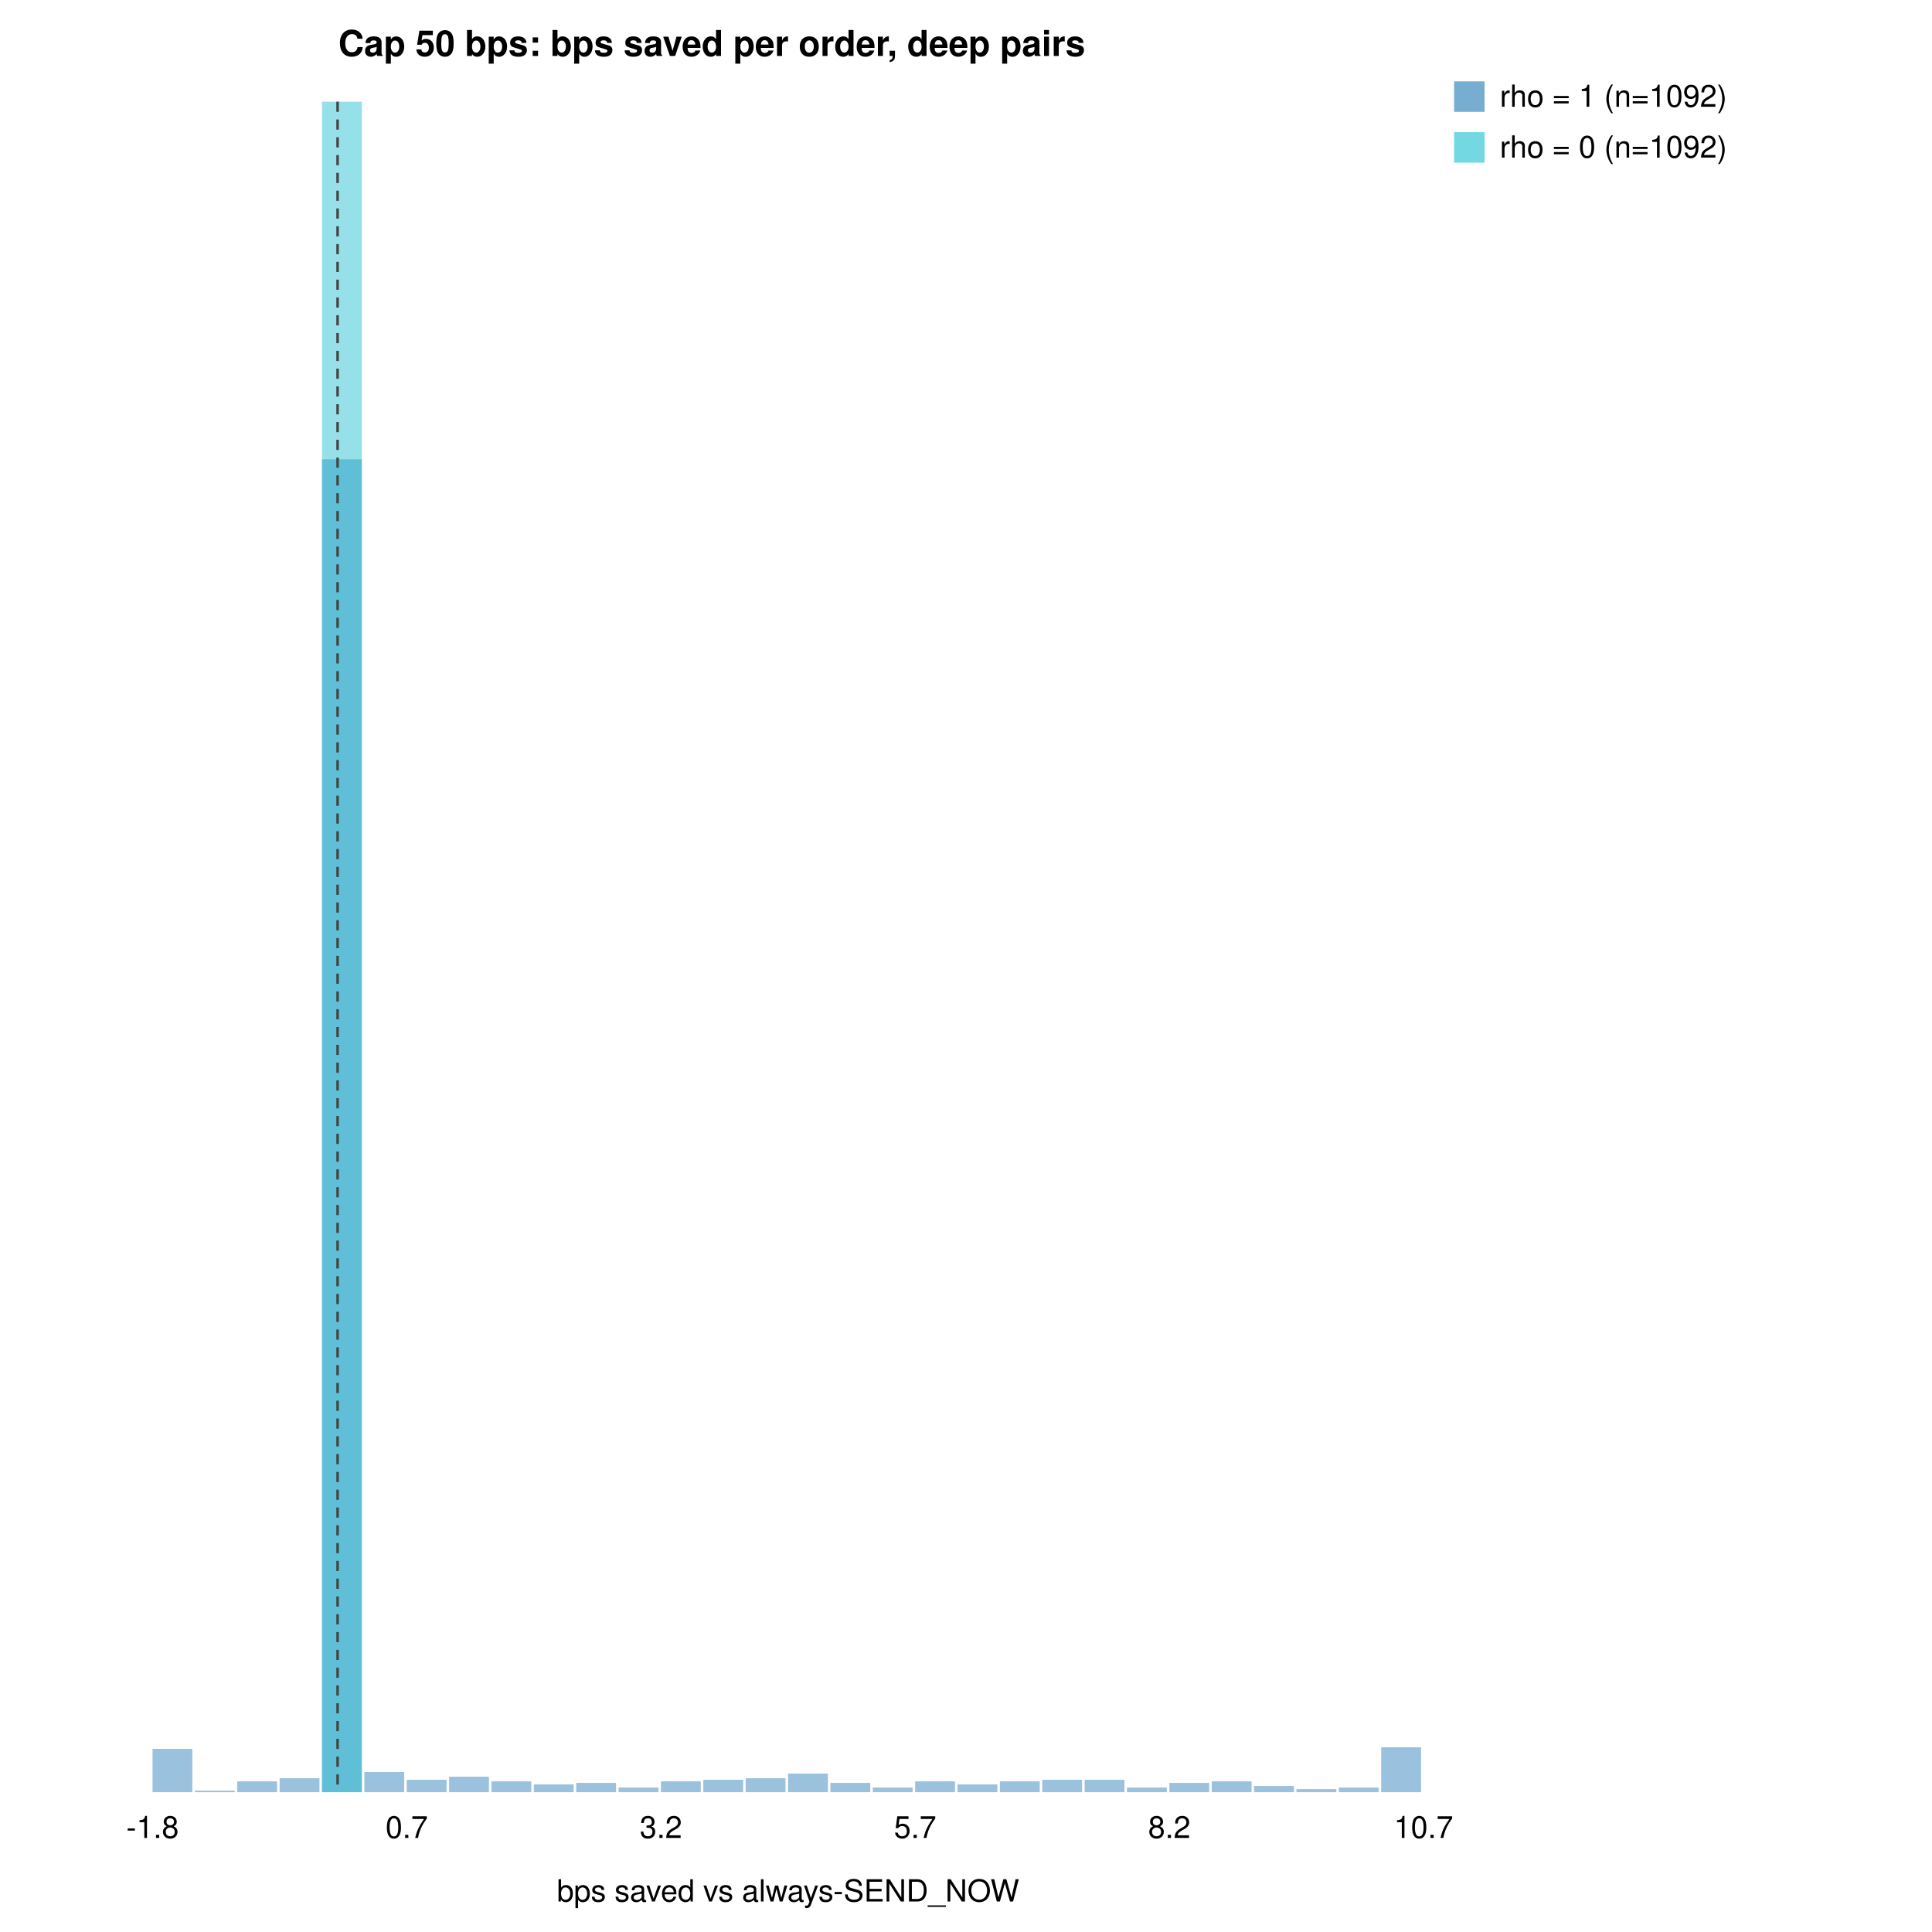
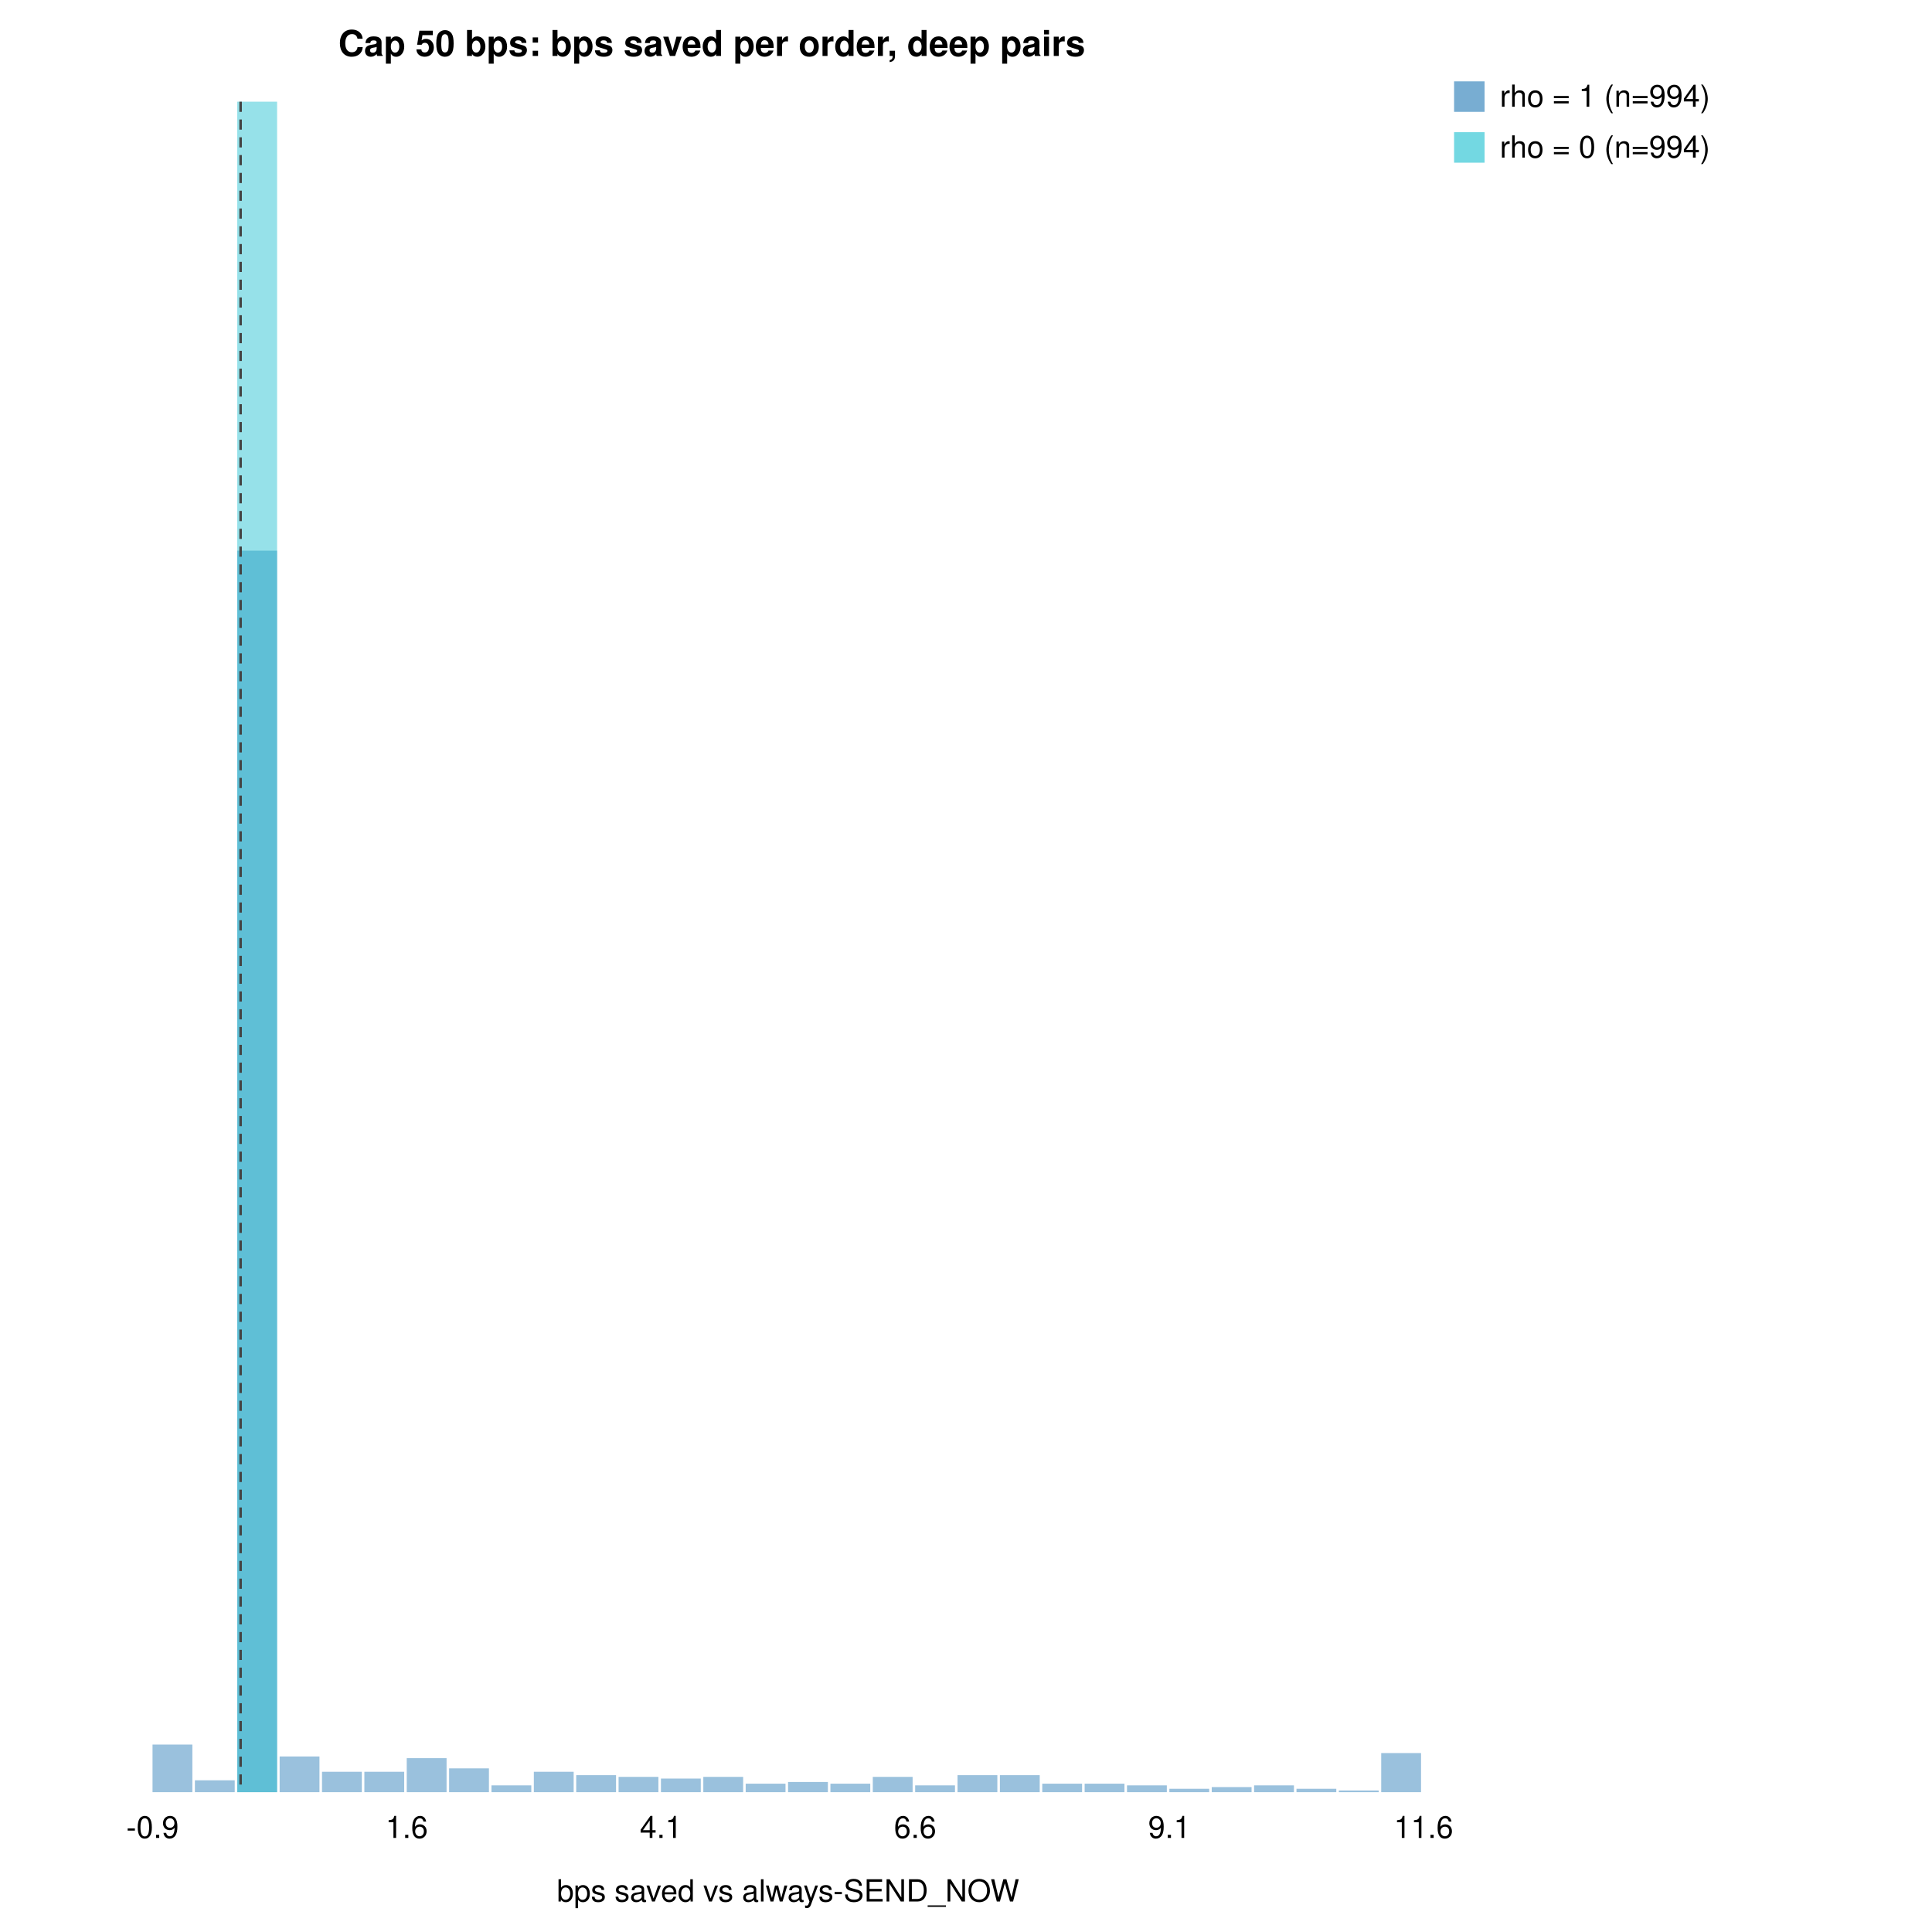
<svg xmlns="http://www.w3.org/2000/svg" width="760" height="760" font-family="Helvetica,Arial,sans-serif" font-size="12">
  <rect width="100%" height="100%" fill="white" />
  <text x="280" y="22" text-anchor="middle" font-size="14" font-weight="bold">Cap 50 bps: bps saved per order, deep pairs</text>
-   <rect x="60" y="687.949" width="15.667" height="17.051" fill="#1f77b4" fill-opacity="0.45" />
-   <rect x="76.667" y="704.391" width="15.667" height="0.609" fill="#1f77b4" fill-opacity="0.45" />
-   <rect x="93.333" y="700.737" width="15.667" height="4.263" fill="#1f77b4" fill-opacity="0.45" />
-   <rect x="110" y="699.519" width="15.667" height="5.481" fill="#1f77b4" fill-opacity="0.45" />
-   <rect x="126.667" y="180.673" width="15.667" height="524.327" fill="#1f77b4" fill-opacity="0.45" />
-   <rect x="143.333" y="697.083" width="15.667" height="7.917" fill="#1f77b4" fill-opacity="0.45" />
-   <rect x="160" y="700.128" width="15.667" height="4.872" fill="#1f77b4" fill-opacity="0.45" />
-   <rect x="176.667" y="698.91" width="15.667" height="6.09" fill="#1f77b4" fill-opacity="0.45" />
-   <rect x="193.333" y="700.737" width="15.667" height="4.263" fill="#1f77b4" fill-opacity="0.45" />
-   <rect x="210" y="701.955" width="15.667" height="3.045" fill="#1f77b4" fill-opacity="0.45" />
-   <rect x="226.667" y="701.346" width="15.667" height="3.654" fill="#1f77b4" fill-opacity="0.45" />
-   <rect x="243.333" y="703.173" width="15.667" height="1.827" fill="#1f77b4" fill-opacity="0.45" />
-   <rect x="260" y="700.737" width="15.667" height="4.263" fill="#1f77b4" fill-opacity="0.45" />
-   <rect x="276.667" y="700.128" width="15.667" height="4.872" fill="#1f77b4" fill-opacity="0.45" />
-   <rect x="293.333" y="699.519" width="15.667" height="5.481" fill="#1f77b4" fill-opacity="0.45" />
-   <rect x="310" y="697.692" width="15.667" height="7.308" fill="#1f77b4" fill-opacity="0.45" />
-   <rect x="326.667" y="701.346" width="15.667" height="3.654" fill="#1f77b4" fill-opacity="0.45" />
-   <rect x="343.333" y="703.173" width="15.667" height="1.827" fill="#1f77b4" fill-opacity="0.45" />
-   <rect x="360" y="700.737" width="15.667" height="4.263" fill="#1f77b4" fill-opacity="0.45" />
-   <rect x="376.667" y="701.955" width="15.667" height="3.045" fill="#1f77b4" fill-opacity="0.45" />
-   <rect x="393.333" y="700.737" width="15.667" height="4.263" fill="#1f77b4" fill-opacity="0.45" />
-   <rect x="410" y="700.128" width="15.667" height="4.872" fill="#1f77b4" fill-opacity="0.45" />
-   <rect x="426.667" y="700.128" width="15.667" height="4.872" fill="#1f77b4" fill-opacity="0.45" />
-   <rect x="443.333" y="703.173" width="15.667" height="1.827" fill="#1f77b4" fill-opacity="0.45" />
-   <rect x="460" y="701.346" width="15.667" height="3.654" fill="#1f77b4" fill-opacity="0.45" />
-   <rect x="476.667" y="700.737" width="15.667" height="4.263" fill="#1f77b4" fill-opacity="0.45" />
-   <rect x="493.333" y="702.564" width="15.667" height="2.436" fill="#1f77b4" fill-opacity="0.45" />
-   <rect x="510" y="703.782" width="15.667" height="1.218" fill="#1f77b4" fill-opacity="0.45" />
-   <rect x="526.667" y="703.173" width="15.667" height="1.827" fill="#1f77b4" fill-opacity="0.45" />
-   <rect x="543.333" y="687.34" width="15.667" height="17.66" fill="#1f77b4" fill-opacity="0.45" />
+   <rect x="60" y="686.268" width="15.667" height="18.732" fill="#1f77b4" fill-opacity="0.45" />
+   <rect x="76.667" y="700.317" width="15.667" height="4.683" fill="#1f77b4" fill-opacity="0.45" />
+   <rect x="93.333" y="216.62" width="15.667" height="488.38" fill="#1f77b4" fill-opacity="0.45" />
+   <rect x="110" y="690.951" width="15.667" height="14.049" fill="#1f77b4" fill-opacity="0.45" />
+   <rect x="126.667" y="696.972" width="15.667" height="8.028" fill="#1f77b4" fill-opacity="0.45" />
+   <rect x="143.333" y="696.972" width="15.667" height="8.028" fill="#1f77b4" fill-opacity="0.45" />
+   <rect x="160" y="691.62" width="15.667" height="13.38" fill="#1f77b4" fill-opacity="0.45" />
+   <rect x="176.667" y="695.634" width="15.667" height="9.366" fill="#1f77b4" fill-opacity="0.45" />
+   <rect x="193.333" y="702.324" width="15.667" height="2.676" fill="#1f77b4" fill-opacity="0.45" />
+   <rect x="210" y="696.972" width="15.667" height="8.028" fill="#1f77b4" fill-opacity="0.45" />
+   <rect x="226.667" y="698.31" width="15.667" height="6.69" fill="#1f77b4" fill-opacity="0.45" />
+   <rect x="243.333" y="698.979" width="15.667" height="6.021" fill="#1f77b4" fill-opacity="0.45" />
+   <rect x="260" y="699.648" width="15.667" height="5.352" fill="#1f77b4" fill-opacity="0.45" />
+   <rect x="276.667" y="698.979" width="15.667" height="6.021" fill="#1f77b4" fill-opacity="0.45" />
+   <rect x="293.333" y="701.655" width="15.667" height="3.345" fill="#1f77b4" fill-opacity="0.45" />
+   <rect x="310" y="700.986" width="15.667" height="4.014" fill="#1f77b4" fill-opacity="0.45" />
+   <rect x="326.667" y="701.655" width="15.667" height="3.345" fill="#1f77b4" fill-opacity="0.45" />
+   <rect x="343.333" y="698.979" width="15.667" height="6.021" fill="#1f77b4" fill-opacity="0.45" />
+   <rect x="360" y="702.324" width="15.667" height="2.676" fill="#1f77b4" fill-opacity="0.45" />
+   <rect x="376.667" y="698.31" width="15.667" height="6.69" fill="#1f77b4" fill-opacity="0.45" />
+   <rect x="393.333" y="698.31" width="15.667" height="6.69" fill="#1f77b4" fill-opacity="0.45" />
+   <rect x="410" y="701.655" width="15.667" height="3.345" fill="#1f77b4" fill-opacity="0.45" />
+   <rect x="426.667" y="701.655" width="15.667" height="3.345" fill="#1f77b4" fill-opacity="0.45" />
+   <rect x="443.333" y="702.324" width="15.667" height="2.676" fill="#1f77b4" fill-opacity="0.45" />
+   <rect x="460" y="703.662" width="15.667" height="1.338" fill="#1f77b4" fill-opacity="0.45" />
+   <rect x="476.667" y="702.993" width="15.667" height="2.007" fill="#1f77b4" fill-opacity="0.45" />
+   <rect x="493.333" y="702.324" width="15.667" height="2.676" fill="#1f77b4" fill-opacity="0.45" />
+   <rect x="510" y="703.662" width="15.667" height="1.338" fill="#1f77b4" fill-opacity="0.45" />
+   <rect x="526.667" y="704.331" width="15.667" height="0.669" fill="#1f77b4" fill-opacity="0.45" />
+   <rect x="543.333" y="689.613" width="15.667" height="15.387" fill="#1f77b4" fill-opacity="0.45" />
  <rect x="572" y="32" width="12" height="12" fill="#1f77b4" fill-opacity="0.6" />
-   <text x="590" y="42">rho = 1 (n=1092)</text>
+   <text x="590" y="42">rho = 1 (n=994)</text>
  <rect x="60" y="705" width="15.667" height="0" fill="#17becf" fill-opacity="0.45" />
  <rect x="76.667" y="705" width="15.667" height="0" fill="#17becf" fill-opacity="0.45" />
-   <rect x="93.333" y="705" width="15.667" height="0" fill="#17becf" fill-opacity="0.45" />
+   <rect x="93.333" y="40" width="15.667" height="665" fill="#17becf" fill-opacity="0.45" />
  <rect x="110" y="705" width="15.667" height="0" fill="#17becf" fill-opacity="0.45" />
-   <rect x="126.667" y="40" width="15.667" height="665" fill="#17becf" fill-opacity="0.45" />
+   <rect x="126.667" y="705" width="15.667" height="0" fill="#17becf" fill-opacity="0.45" />
  <rect x="143.333" y="705" width="15.667" height="0" fill="#17becf" fill-opacity="0.45" />
  <rect x="160" y="705" width="15.667" height="0" fill="#17becf" fill-opacity="0.45" />
  <rect x="176.667" y="705" width="15.667" height="0" fill="#17becf" fill-opacity="0.45" />
  <rect x="193.333" y="705" width="15.667" height="0" fill="#17becf" fill-opacity="0.45" />
  <rect x="210" y="705" width="15.667" height="0" fill="#17becf" fill-opacity="0.45" />
  <rect x="226.667" y="705" width="15.667" height="0" fill="#17becf" fill-opacity="0.45" />
  <rect x="243.333" y="705" width="15.667" height="0" fill="#17becf" fill-opacity="0.45" />
  <rect x="260" y="705" width="15.667" height="0" fill="#17becf" fill-opacity="0.45" />
  <rect x="276.667" y="705" width="15.667" height="0" fill="#17becf" fill-opacity="0.45" />
  <rect x="293.333" y="705" width="15.667" height="0" fill="#17becf" fill-opacity="0.45" />
  <rect x="310" y="705" width="15.667" height="0" fill="#17becf" fill-opacity="0.45" />
  <rect x="326.667" y="705" width="15.667" height="0" fill="#17becf" fill-opacity="0.45" />
  <rect x="343.333" y="705" width="15.667" height="0" fill="#17becf" fill-opacity="0.45" />
  <rect x="360" y="705" width="15.667" height="0" fill="#17becf" fill-opacity="0.45" />
  <rect x="376.667" y="705" width="15.667" height="0" fill="#17becf" fill-opacity="0.45" />
  <rect x="393.333" y="705" width="15.667" height="0" fill="#17becf" fill-opacity="0.45" />
  <rect x="410" y="705" width="15.667" height="0" fill="#17becf" fill-opacity="0.45" />
  <rect x="426.667" y="705" width="15.667" height="0" fill="#17becf" fill-opacity="0.45" />
  <rect x="443.333" y="705" width="15.667" height="0" fill="#17becf" fill-opacity="0.45" />
  <rect x="460" y="705" width="15.667" height="0" fill="#17becf" fill-opacity="0.45" />
  <rect x="476.667" y="705" width="15.667" height="0" fill="#17becf" fill-opacity="0.45" />
  <rect x="493.333" y="705" width="15.667" height="0" fill="#17becf" fill-opacity="0.45" />
  <rect x="510" y="705" width="15.667" height="0" fill="#17becf" fill-opacity="0.45" />
  <rect x="526.667" y="705" width="15.667" height="0" fill="#17becf" fill-opacity="0.45" />
  <rect x="543.333" y="705" width="15.667" height="0" fill="#17becf" fill-opacity="0.45" />
  <rect x="572" y="52" width="12" height="12" fill="#17becf" fill-opacity="0.6" />
-   <text x="590" y="62">rho = 0 (n=1092)</text>
-   <line x1="132.798" x2="132.798" y1="40" y2="705" stroke="#444" stroke-dasharray="4,3" />
-   <text x="60" y="723" text-anchor="middle">-1.8</text>
-   <text x="160" y="723" text-anchor="middle">0.7</text>
-   <text x="260" y="723" text-anchor="middle">3.2</text>
-   <text x="360" y="723" text-anchor="middle">5.7</text>
-   <text x="460" y="723" text-anchor="middle">8.2</text>
-   <text x="560" y="723" text-anchor="middle">10.7</text>
+   <text x="590" y="62">rho = 0 (n=994)</text>
+   <line x1="94.643" x2="94.643" y1="40" y2="705" stroke="#444" stroke-dasharray="4,3" />
+   <text x="60" y="723" text-anchor="middle">-0.9</text>
+   <text x="160" y="723" text-anchor="middle">1.6</text>
+   <text x="260" y="723" text-anchor="middle">4.1</text>
+   <text x="360" y="723" text-anchor="middle">6.6</text>
+   <text x="460" y="723" text-anchor="middle">9.1</text>
+   <text x="560" y="723" text-anchor="middle">11.6</text>
  <text x="310" y="748" text-anchor="middle">bps saved vs always-SEND_NOW</text>
</svg>
